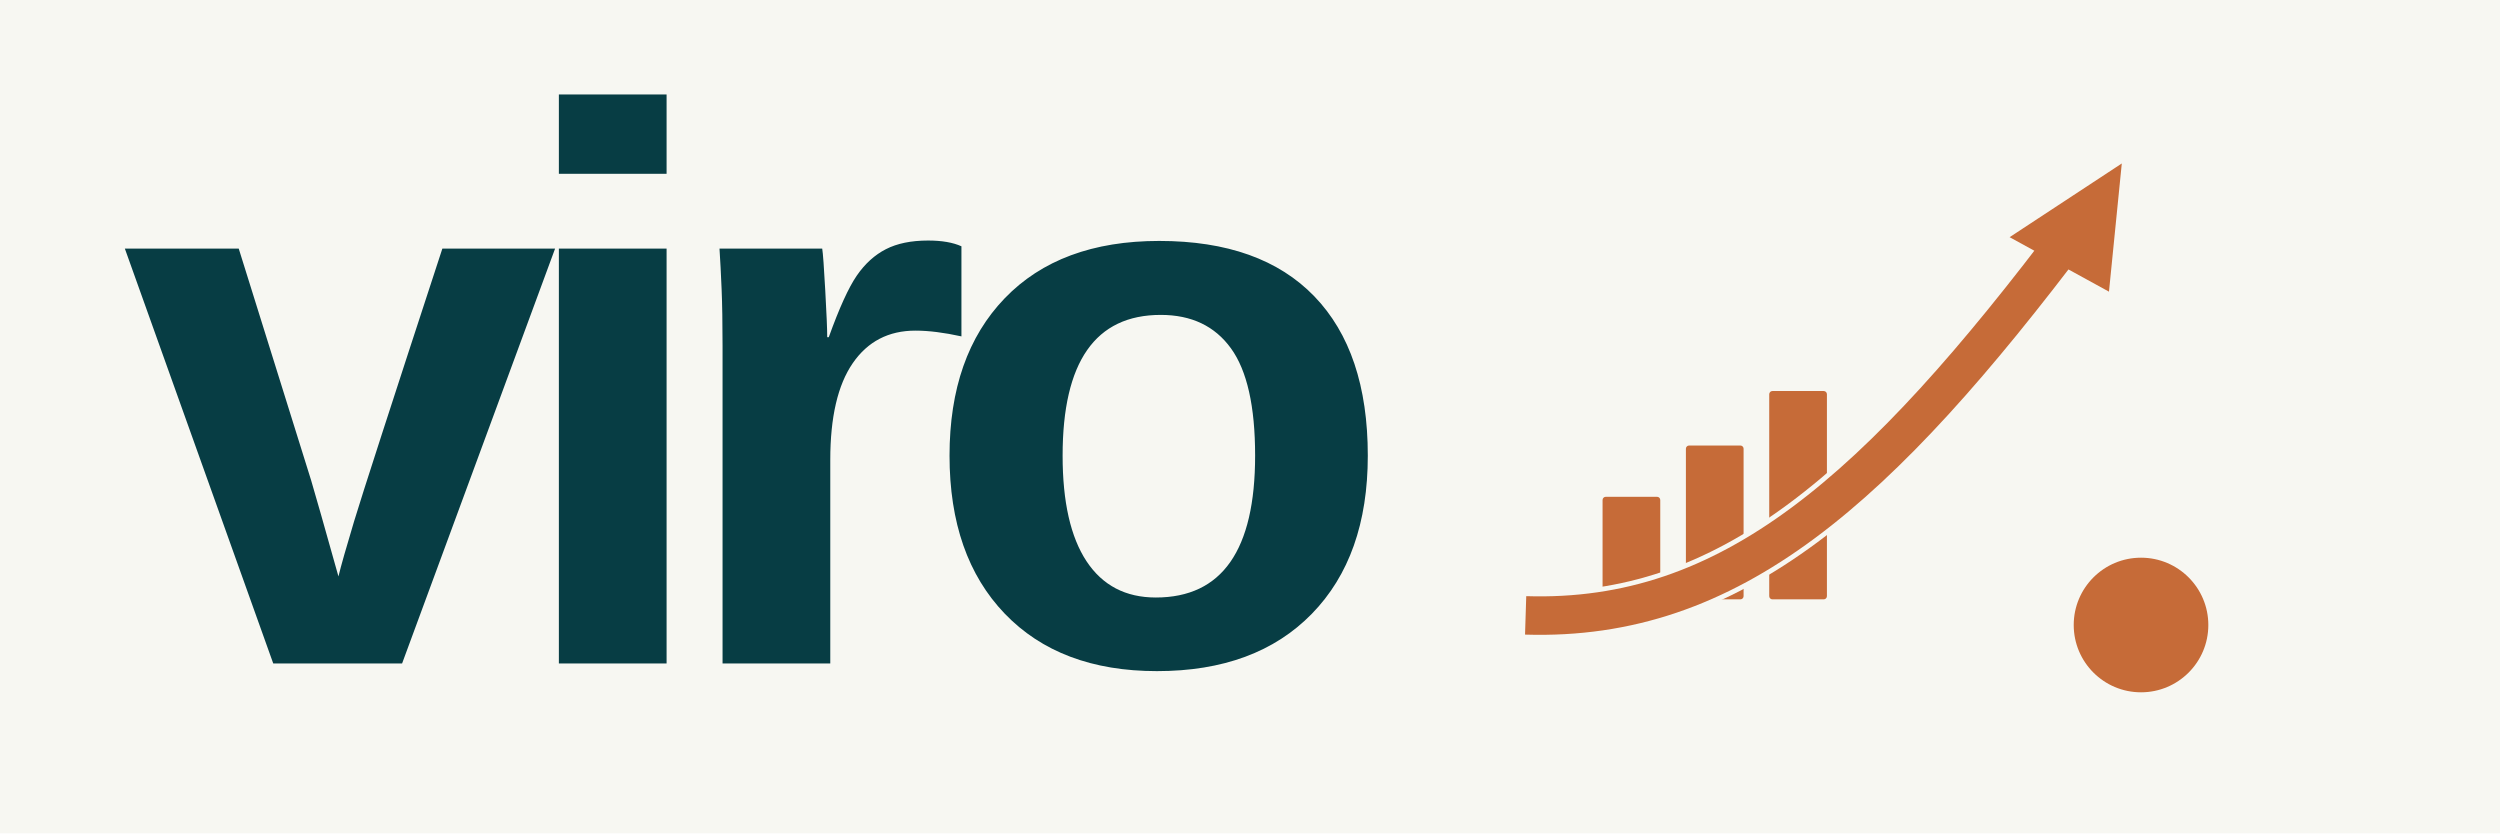
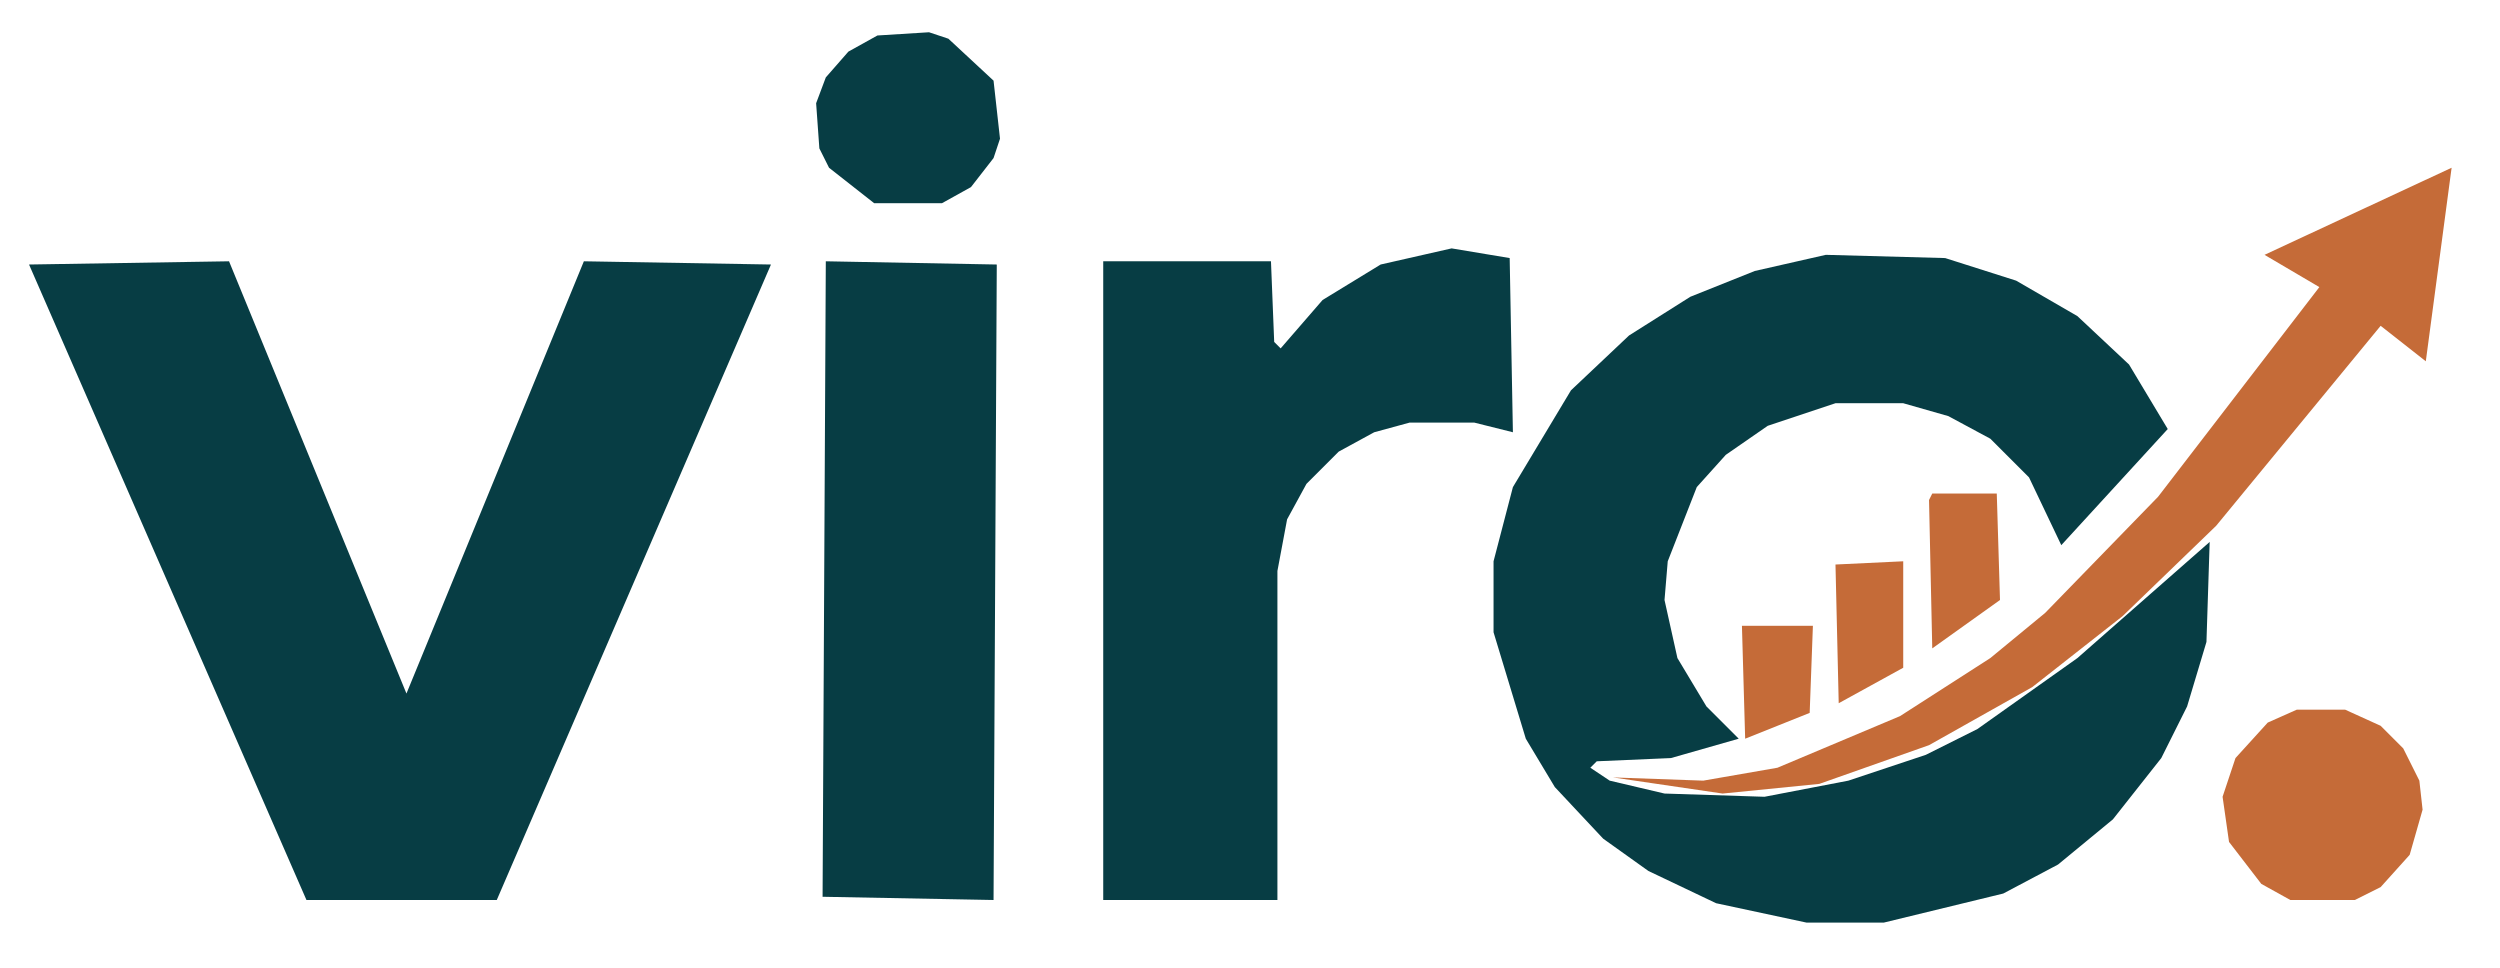
- <svg xmlns="http://www.w3.org/2000/svg" viewBox="0 0 780 260" role="img" aria-labelledby="title">
-   <rect width="780" height="260" fill="#F7F7F2" />
-   <g fill="#073D44" font-family="Arial,Helvetica,sans-serif" font-size="245" font-weight="900" letter-spacing="-17">
-     <text x="38" y="207">viro</text>
+ <svg xmlns="http://www.w3.org/2000/svg" viewBox="0 0 775 300" role="img" aria-labelledby="title">
+   <g fill="#073D44">
+     <path d="M256,81 255,278 308,279 309,82Z M9,82 95,279 154,279 239,82 181,81 126,215 71,81Z M603,80 566,79 544,84 524,92 505,104 487,121 469,151 463,174 463,196 473,229 482,244 497,260 511,270 532,280 560,286 584,286 621,277 638,268 655,254 670,235 678,219 684,199 685,168 644,204 613,226 597,234 573,242 547,247 516,246 499,242 493,238 495,236 518,235 539,229 529,219 520,204 516,186 517,174 526,151 535,141 548,132 569,125 590,125 604,129 617,136 629,148 639,169 672,133 660,113 644,98 625,87Z M468,80 450,77 428,82 410,93 397,108 395,106 394,81 342,81 342,279 396,279 396,177 399,161 405,150 415,140 426,134 437,131 457,131 469,134Z M272,11 263,16 256,24 253,32 254,46 257,52 271,63 292,63 301,58 308,49 310,43 308,25 294,12 288,10Z" />
  </g>
-   <g fill="#C66B38">
-     <rect x="500" y="155" width="18" height="32" rx="1" />
-     <rect x="526" y="139" width="18" height="48" rx="1" />
-     <rect x="552" y="122" width="18" height="65" rx="1" />
+   <g fill="#C56B38">
+     <path d="M712,220 703,224 693,235 689,247 691,261 701,274 710,279 730,279 738,275 747,265 751,251 750,242 745,232 738,225 727,220Z M562,194 540,194 541,229 561,221Z M590,174 569,175 570,218 590,207Z M619,153 599,153 598,155 599,201 620,186Z M760,52 702,79 719,89 669,154 634,190 617,204 589,222 551,238 528,242 500,241 534,246 564,243 598,231 630,213 658,191 687,163 738,101 752,112Z" />
  </g>
-   <path d="M476 192 C540 194 586 153 647 72" fill="none" stroke="#F7F7F2" stroke-width="15" />
-   <path d="M476 192 C540 194 586 153 647 72" fill="none" stroke="#C66B38" stroke-width="12" />
-   <path d="M627 74 L662 51 L658 91 Z" fill="#C66B38" />
-   <circle cx="668" cy="195" r="21" fill="#C66B38" />
</svg>
